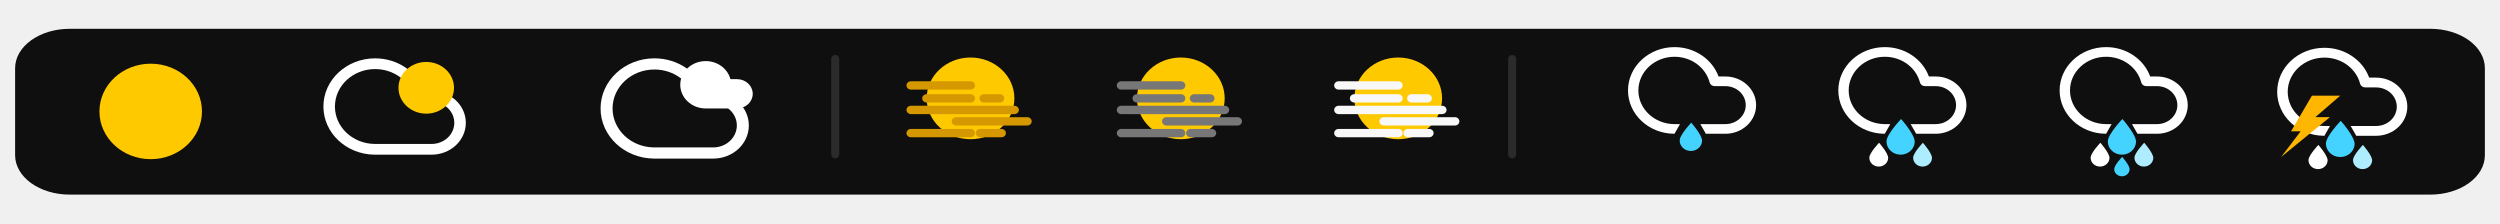
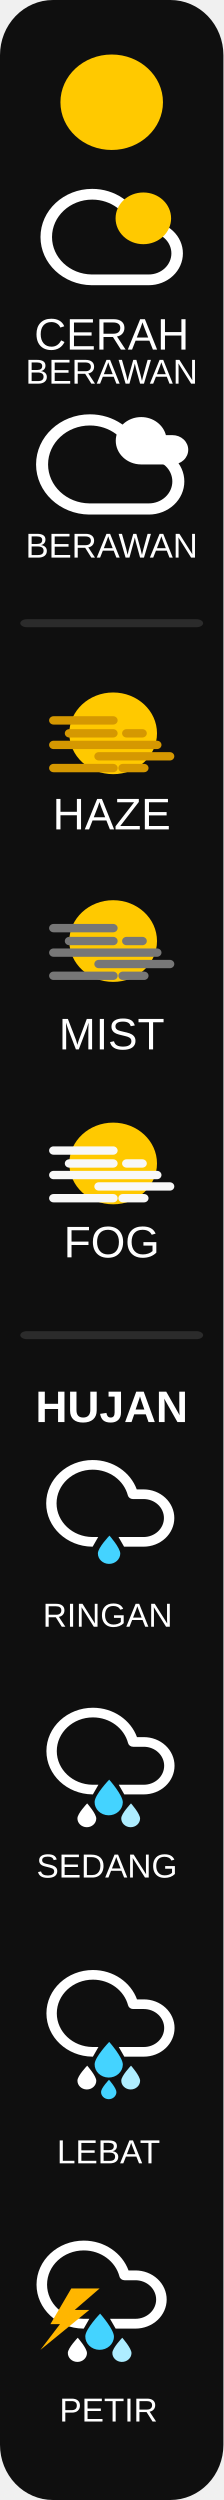
- <svg xmlns="http://www.w3.org/2000/svg" width="100%" height="100%" viewBox="0 0 4700 420" version="1.1" xml:space="preserve" style="fill-rule:evenodd;clip-rule:evenodd;stroke-linejoin:round;stroke-miterlimit:2;">
+ <svg xmlns="http://www.w3.org/2000/svg" width="100%" height="100%" viewBox="0 0 420 4700" version="1.1" xml:space="preserve" style="fill-rule:evenodd;clip-rule:evenodd;stroke-linejoin:round;stroke-miterlimit:2;">
  <g transform="matrix(1.25333,0,0,1.12,0,0)">
-     <g transform="matrix(1.01026,0,0,0.816215,-19.2352,34.4597)">
+     <g transform="matrix(6.2618e-17,1.14437,-0.982823,6.73447e-17,351.833,-47.4707)">
      <path d="M3708.51,97.917C3708.51,76.462 3699.99,55.885 3684.82,40.713C3669.64,25.542 3649.07,17.018 3627.61,17.018L122.381,17.018C100.925,17.018 80.348,25.542 65.177,40.713C50.005,55.885 41.482,76.462 41.482,97.917L41.482,277.083C41.482,298.538 50.005,319.115 65.177,334.287C80.348,349.458 100.925,357.982 122.381,357.982L3627.61,357.982C3649.07,357.982 3669.64,349.458 3684.82,334.287C3699.99,319.115 3708.51,298.538 3708.51,277.083L3708.51,97.917Z" style="fill:rgb(15,15,15);" />
    </g>
-     <g transform="matrix(0.711986,0,0,0.742135,1154.88,40.8051)">
+     <g transform="matrix(0.711986,0,0,0.742135,-1864.91,3268.52)">
      <path d="M2815.05,247.568L2814.01,247.568L2814.01,247.561L2813.87,247.56C2760.38,246.882 2717.14,203.236 2717.14,149.57C2717.14,95.484 2761.06,51.573 2815.14,51.573C2858.19,51.573 2894.79,79.389 2907.93,118.001L2922.29,118.001C2939.46,118.001 2955.94,124.824 2968.08,136.969C2980.23,149.115 2987.05,165.587 2987.05,182.764L2987.05,182.805C2987.05,199.981 2980.23,216.454 2968.08,228.599C2955.94,240.745 2939.46,247.568 2922.29,247.568L2881.19,247.568L2869.55,225.728L2922.29,225.728C2933.67,225.728 2944.59,221.206 2952.64,213.156C2960.69,205.107 2965.21,194.189 2965.21,182.805L2965.21,182.764C2965.21,171.38 2960.69,160.462 2952.64,152.412C2944.59,144.363 2933.67,139.84 2922.29,139.84L2899.75,139.84C2894.72,139.84 2890.33,136.397 2889.14,131.504C2881.03,98.179 2850.95,73.412 2815.14,73.412C2773.11,73.412 2738.98,107.538 2738.98,149.57C2738.98,191.274 2772.58,225.195 2814.15,225.722L2814.32,225.728L2826.69,225.728L2815.05,247.568Z" style="fill:white;" />
    </g>
-     <g transform="matrix(0.711986,0,0,0.742135,822.918,40.8051)">
+     <g transform="matrix(0.711986,0,0,0.742135,-1864.94,2828.3)">
      <path d="M2815.05,247.568L2814.01,247.568L2814.01,247.561L2813.87,247.56C2760.38,246.882 2717.14,203.236 2717.14,149.57C2717.14,95.484 2761.06,51.573 2815.14,51.573C2858.19,51.573 2894.79,79.389 2907.93,118.001L2922.29,118.001C2939.46,118.001 2955.94,124.824 2968.08,136.969C2980.23,149.115 2987.05,165.587 2987.05,182.764L2987.05,182.805C2987.05,199.981 2980.23,216.454 2968.08,228.599C2955.94,240.745 2939.46,247.568 2922.29,247.568L2881.19,247.568L2869.55,225.728L2922.29,225.728C2933.67,225.728 2944.59,221.206 2952.64,213.156C2960.69,205.107 2965.21,194.189 2965.21,182.805L2965.21,182.764C2965.21,171.38 2960.69,160.462 2952.64,152.412C2944.59,144.363 2933.67,139.84 2922.29,139.84L2899.75,139.84C2894.72,139.84 2890.33,136.397 2889.14,131.504C2881.03,98.179 2850.95,73.412 2815.14,73.412C2773.11,73.412 2738.98,107.538 2738.98,149.57C2738.98,191.274 2772.58,225.195 2814.15,225.722L2814.32,225.728L2826.69,225.728L2815.05,247.568Z" style="fill:white;" />
    </g>
-     <g transform="matrix(0.564825,0,0,0.588742,1232.06,79.8479)">
+     <g transform="matrix(0.564825,0,0,0.588742,-1140.66,2451.52)">
      <path d="M2310.17,214.2C2310.17,214.2 2339.2,249.322 2338.87,265.723C2338.55,282.125 2324.97,295.176 2308.57,294.849C2292.16,294.523 2279.11,280.943 2279.44,264.542C2279.77,248.14 2310.17,214.2 2310.17,214.2Z" style="fill:rgb(68,211,255);" />
    </g>
-     <g transform="matrix(0.711986,0,0,0.742135,1538.8,40.8051)">
+     <g transform="matrix(0.711986,0,0,0.742135,-1480.99,3268.52)">
      <path d="M2310.17,214.2C2310.17,214.2 2339.2,249.322 2338.87,265.723C2338.55,282.125 2324.97,295.176 2308.57,294.849C2292.16,294.523 2279.11,280.943 2279.44,264.542C2279.77,248.14 2310.17,214.2 2310.17,214.2Z" style="fill:rgb(68,211,255);" />
      <g transform="matrix(0.544939,0,0,0.544939,1050.81,183.081)">
        <path d="M2310.17,214.2C2310.17,214.2 2339.2,249.322 2338.87,265.723C2338.55,282.125 2324.97,295.176 2308.57,294.849C2292.16,294.523 2279.11,280.943 2279.44,264.542C2279.77,248.14 2310.17,214.2 2310.17,214.2Z" style="fill:rgb(68,211,255);" />
      </g>
    </g>
-     <g transform="matrix(0.711986,0,0,0.742135,1206.84,40.8051)">
+     <g transform="matrix(0.711986,0,0,0.742135,-1481.02,2828.3)">
      <path d="M2310.17,214.2C2310.17,214.2 2339.2,249.322 2338.87,265.723C2338.55,282.125 2324.97,295.176 2308.57,294.849C2292.16,294.523 2279.11,280.943 2279.44,264.542C2279.77,248.14 2310.17,214.2 2310.17,214.2Z" style="fill:rgb(68,211,255);" />
    </g>
-     <g transform="matrix(0.711986,0,0,0.742135,1538.8,40.8051)">
+     <g transform="matrix(0.711986,0,0,0.742135,-1480.99,3268.52)">
      <path d="M2263.77,267.928C2263.77,267.928 2283.15,291.38 2282.94,302.331C2282.72,313.283 2273.65,321.997 2262.7,321.779C2251.75,321.561 2243.03,312.493 2243.25,301.542C2243.47,290.59 2263.77,267.928 2263.77,267.928Z" style="fill:white;" />
    </g>
-     <g transform="matrix(0.711986,0,0,0.742135,1206.84,40.8051)">
+     <g transform="matrix(0.711986,0,0,0.742135,-1481.02,2828.3)">
      <path d="M2263.77,267.928C2263.77,267.928 2283.15,291.38 2282.94,302.331C2282.72,313.283 2273.65,321.997 2262.7,321.779C2251.75,321.561 2243.03,312.493 2243.25,301.542C2243.47,290.59 2263.77,267.928 2263.77,267.928Z" style="fill:white;" />
    </g>
-     <g transform="matrix(0.711986,0,0,0.742135,1538.8,40.8051)">
+     <g transform="matrix(0.711986,0,0,0.742135,-1480.99,3268.52)">
      <path d="M2356.09,267.928C2356.09,267.928 2375.47,291.38 2375.26,302.331C2375.04,313.283 2365.97,321.997 2355.02,321.779C2344.07,321.561 2335.35,312.493 2335.57,301.542C2335.79,290.59 2356.09,267.928 2356.09,267.928Z" style="fill:rgb(174,237,255);" />
    </g>
-     <g transform="matrix(0.711986,0,0,0.742135,1206.84,40.8051)">
+     <g transform="matrix(0.711986,0,0,0.742135,-1481.02,2828.3)">
      <path d="M2356.09,267.928C2356.09,267.928 2375.47,291.38 2375.26,302.331C2375.04,313.283 2365.97,321.997 2355.02,321.779C2344.07,321.561 2335.35,312.493 2335.57,301.542C2335.79,290.59 2356.09,267.928 2356.09,267.928Z" style="fill:rgb(174,237,255);" />
    </g>
-     <g transform="matrix(0.711986,0,0,0.742135,1269.87,40.8051)">
+     <g transform="matrix(0.711986,0,0,0.742135,-1102.85,2412.48)">
      <path d="M1744.2,247.568L1743.16,247.568L1743.16,247.561L1743.02,247.56C1689.53,246.882 1646.29,203.236 1646.29,149.57C1646.29,95.484 1690.2,51.573 1744.29,51.573C1787.34,51.573 1823.93,79.389 1837.08,118.001L1851.44,118.001C1868.61,118.001 1885.09,124.824 1897.23,136.969C1909.38,149.115 1916.2,165.587 1916.2,182.764L1916.2,182.805C1916.2,199.981 1909.38,216.454 1897.23,228.599C1885.09,240.745 1868.61,247.568 1851.44,247.568L1810.34,247.568L1798.69,225.728L1851.44,225.728C1862.82,225.728 1873.74,221.206 1881.79,213.156C1889.84,205.107 1894.36,194.189 1894.36,182.805L1894.36,182.764C1894.36,171.38 1889.84,160.462 1881.79,152.412C1873.74,144.363 1862.82,139.84 1851.44,139.84L1828.9,139.84C1823.87,139.84 1819.48,136.397 1818.29,131.504C1810.18,98.179 1780.1,73.412 1744.29,73.412C1702.26,73.412 1668.13,107.538 1668.13,149.57C1668.13,191.274 1701.73,225.195 1743.3,225.722L1743.47,225.728L1755.84,225.728L1744.2,247.568Z" style="fill:white;" />
    </g>
-     <g transform="matrix(0.711986,0,0,0.742135,107.158,37.2503)">
+     <g transform="matrix(0.711986,0,0,0.742135,-317.208,256.361)">
      <path d="M638.514,299.637L638.521,299.645L758.885,299.645C777.979,299.645 796.291,292.06 809.793,278.559C823.294,265.057 830.879,246.745 830.879,227.651L830.879,227.605C830.879,208.511 823.294,190.199 809.793,176.698C796.291,163.196 777.979,155.611 758.885,155.611L742.926,155.611C728.312,112.688 687.628,81.766 639.776,81.766C579.651,81.766 530.837,130.58 530.837,190.706C530.837,250.363 578.895,298.883 638.367,299.636L638.514,299.637ZM638.86,275.367L638.675,275.36C592.458,274.775 555.115,237.066 555.115,190.706C555.115,143.98 593.051,106.044 639.776,106.044C679.586,106.044 713.017,133.577 722.039,170.623C723.364,176.061 728.236,179.889 733.834,179.889L758.885,179.889C771.541,179.89 783.677,184.917 792.626,193.865C801.574,202.813 806.601,214.95 806.601,227.605L806.601,227.651C806.601,240.306 801.574,252.443 792.626,261.391C783.677,270.34 771.541,275.367 758.886,275.367L638.86,275.367Z" style="fill:white;" />
    </g>
-     <g transform="matrix(0.711986,0,0,0.742135,107.158,37.2503)">
+     <g transform="matrix(0.711986,0,0,0.742135,-317.208,256.361)">
      <circle cx="747.505" cy="148.396" r="58.487" style="fill:rgb(255,201,0);" />
    </g>
-     <g transform="matrix(1.1247,0,0,1.17233,615.079,-8.85566)">
+     <g transform="matrix(1.1247,0,0,1.17233,-671,1056.97)">
      <circle cx="747.505" cy="148.396" r="58.487" style="fill:rgb(255,201,0);" />
    </g>
-     <g transform="matrix(1.1247,0,0,1.17233,930.535,-8.85566)">
+     <g transform="matrix(1.1247,0,0,1.17233,-671,1405.65)">
      <circle cx="747.505" cy="148.396" r="58.487" style="fill:rgb(255,201,0);" />
    </g>
-     <g transform="matrix(1.1247,0,0,1.17233,1256.61,-8.85566)">
+     <g transform="matrix(1.1247,0,0,1.17233,-671.005,1778.99)">
      <circle cx="747.505" cy="148.396" r="58.487" style="fill:rgb(255,201,0);" />
    </g>
-     <g transform="matrix(0.504701,0,0,0.644662,766.927,40.5088)">
+     <g transform="matrix(0.504701,0,0,0.644662,-519.152,1106.33)">
      <path d="M1187.89,170.509L1364.91,170.509C1372.27,170.509 1378.24,165.635 1378.24,159.632C1378.24,153.629 1372.27,148.755 1364.91,148.755L1187.89,148.755C1180.53,148.755 1174.56,153.629 1174.56,159.632C1174.56,165.635 1180.53,170.509 1187.89,170.509Z" style="fill:rgb(213,152,1);" />
    </g>
-     <g transform="matrix(0.504701,0,0,0.644662,1082.38,40.5088)">
+     <g transform="matrix(0.504701,0,0,0.644662,-519.155,1455.01)">
      <path d="M1187.89,170.509L1364.91,170.509C1372.27,170.509 1378.24,165.635 1378.24,159.632C1378.24,153.629 1372.27,148.755 1364.91,148.755L1187.89,148.755C1180.53,148.755 1174.56,153.629 1174.56,159.632C1174.56,165.635 1180.53,170.509 1187.89,170.509Z" style="fill:rgb(119,119,119);" />
    </g>
-     <g transform="matrix(0.504701,0,0,0.644662,1408.46,40.5088)">
+     <g transform="matrix(0.504701,0,0,0.644662,-519.155,1828.36)">
      <path d="M1187.89,170.509L1364.91,170.509C1372.27,170.509 1378.24,165.635 1378.24,159.632C1378.24,153.629 1372.27,148.755 1364.91,148.755L1187.89,148.755C1180.53,148.755 1174.56,153.629 1174.56,159.632C1174.56,165.635 1180.53,170.509 1187.89,170.509Z" style="fill:rgb(248,248,248);" />
    </g>
-     <g transform="matrix(0.876298,0,0,0.644662,325.513,81.6337)">
+     <g transform="matrix(0.876298,0,0,0.644662,-960.566,1147.46)">
      <path d="M1187.89,170.509L1364.91,170.509C1369.15,170.509 1372.59,165.635 1372.59,159.632C1372.59,153.629 1369.15,148.755 1364.91,148.755L1187.89,148.755C1183.65,148.755 1180.21,153.629 1180.21,159.632C1180.21,165.635 1183.65,170.509 1187.89,170.509Z" style="fill:rgb(213,152,1);" />
    </g>
-     <g transform="matrix(0.876298,0,0,0.644662,640.969,81.6337)">
+     <g transform="matrix(0.876298,0,0,0.644662,-960.566,1496.14)">
      <path d="M1187.89,170.509L1364.91,170.509C1369.15,170.509 1372.59,165.635 1372.59,159.632C1372.59,153.629 1369.15,148.755 1364.91,148.755L1187.89,148.755C1183.65,148.755 1180.21,153.629 1180.21,159.632C1180.21,165.635 1183.65,170.509 1187.89,170.509Z" style="fill:rgb(119,119,119);" />
    </g>
-     <g transform="matrix(0.876298,0,0,0.644662,967.046,81.6337)">
+     <g transform="matrix(0.876298,0,0,0.644662,-960.569,1869.48)">
      <path d="M1187.89,170.509L1364.91,170.509C1369.15,170.509 1372.59,165.635 1372.59,159.632C1372.59,153.629 1369.15,148.755 1364.91,148.755L1187.89,148.755C1183.65,148.755 1180.21,153.629 1180.21,159.632C1180.21,165.635 1183.65,170.509 1187.89,170.509Z" style="fill:rgb(248,248,248);" />
    </g>
-     <g transform="matrix(0.601665,0,0,1.62666,719.594,-55.9774)">
+     <g transform="matrix(0.601665,0,0,1.62666,-566.485,1009.84)">
      <path d="M1187.89,163.943L1364.91,163.943C1371.08,163.943 1376.09,162.011 1376.09,159.632C1376.09,157.253 1371.08,155.321 1364.91,155.321L1187.89,155.321C1181.72,155.321 1176.71,157.253 1176.71,159.632C1176.71,162.011 1181.72,163.943 1187.89,163.943Z" style="fill:rgb(213,152,1);" />
    </g>
-     <g transform="matrix(0.601665,0,0,1.62666,1035.05,-55.9774)">
+     <g transform="matrix(0.601665,0,0,1.62666,-566.485,1358.53)">
      <path d="M1187.89,163.943L1364.91,163.943C1371.08,163.943 1376.09,162.011 1376.09,159.632C1376.09,157.253 1371.08,155.321 1364.91,155.321L1187.89,155.321C1181.72,155.321 1176.71,157.253 1176.71,159.632C1176.71,162.011 1181.72,163.943 1187.89,163.943Z" style="fill:rgb(119,119,119);" />
    </g>
-     <g transform="matrix(0.601665,0,0,1.62666,1361.13,-55.9774)">
+     <g transform="matrix(0.601665,0,0,1.62666,-566.485,1731.87)">
      <path d="M1187.89,163.943L1364.91,163.943C1371.08,163.943 1376.09,162.011 1376.09,159.632C1376.09,157.253 1371.08,155.321 1364.91,155.321L1187.89,155.321C1181.72,155.321 1176.71,157.253 1176.71,159.632C1176.71,162.011 1181.72,163.943 1187.89,163.943Z" style="fill:rgb(248,248,248);" />
    </g>
-     <g transform="matrix(0.504701,0,0,1.62666,766.927,-36.247)">
+     <g transform="matrix(0.504701,0,0,1.62666,-519.152,1029.57)">
      <path d="M1187.89,163.943L1364.91,163.943C1372.27,163.943 1378.24,162.011 1378.24,159.632C1378.24,157.253 1372.27,155.321 1364.91,155.321L1187.89,155.321C1180.53,155.321 1174.56,157.253 1174.56,159.632C1174.56,162.011 1180.53,163.943 1187.89,163.943Z" style="fill:rgb(213,152,1);" />
    </g>
-     <g transform="matrix(0.504701,0,0,1.62666,1082.38,-36.247)">
+     <g transform="matrix(0.504701,0,0,1.62666,-519.155,1378.26)">
      <path d="M1187.89,163.943L1364.91,163.943C1372.27,163.943 1378.24,162.011 1378.24,159.632C1378.24,157.253 1372.27,155.321 1364.91,155.321L1187.89,155.321C1180.53,155.321 1174.56,157.253 1174.56,159.632C1174.56,162.011 1180.53,163.943 1187.89,163.943Z" style="fill:rgb(119,119,119);" />
    </g>
-     <g transform="matrix(0.504701,0,0,1.62666,1408.46,-36.247)">
+     <g transform="matrix(0.504701,0,0,1.62666,-519.155,1751.6)">
      <path d="M1187.89,163.943L1364.91,163.943C1372.27,163.943 1378.24,162.011 1378.24,159.632C1378.24,157.253 1372.27,155.321 1364.91,155.321L1187.89,155.321C1180.53,155.321 1174.56,157.253 1174.56,159.632C1174.56,162.011 1180.53,163.943 1187.89,163.943Z" style="fill:rgb(248,248,248);" />
    </g>
-     <g transform="matrix(0.179405,0,0,1.62666,1257.28,-36.247)">
+     <g transform="matrix(0.179405,0,0,1.62666,-28.7987,1029.57)">
      <path d="M1187.89,163.943L1364.91,163.943C1385.6,163.943 1402.4,162.011 1402.4,159.632C1402.4,157.253 1385.6,155.321 1364.91,155.321L1187.89,155.321C1167.19,155.321 1150.39,157.253 1150.39,159.632C1150.39,162.011 1167.19,163.943 1187.89,163.943Z" style="fill:rgb(213,152,1);" />
    </g>
-     <g transform="matrix(0.179405,0,0,1.62666,1572.74,-36.247)">
+     <g transform="matrix(0.179405,0,0,1.62666,-28.7948,1378.26)">
      <path d="M1187.89,163.943L1364.91,163.943C1385.6,163.943 1402.4,162.011 1402.4,159.632C1402.4,157.253 1385.6,155.321 1364.91,155.321L1187.89,155.321C1167.19,155.321 1150.39,157.253 1150.39,159.632C1150.39,162.011 1167.19,163.943 1187.89,163.943Z" style="fill:rgb(119,119,119);" />
    </g>
-     <g transform="matrix(0.179405,0,0,1.62666,1898.81,-36.247)">
+     <g transform="matrix(0.179405,0,0,1.62666,-28.8048,1751.6)">
      <path d="M1187.89,163.943L1364.91,163.943C1385.6,163.943 1402.4,162.011 1402.4,159.632C1402.4,157.253 1385.6,155.321 1364.91,155.321L1187.89,155.321C1167.19,155.321 1150.39,157.253 1150.39,159.632C1150.39,162.011 1167.19,163.943 1187.89,163.943Z" style="fill:rgb(248,248,248);" />
    </g>
-     <g transform="matrix(0.371595,0,0,0.644662,948.604,62.2041)">
+     <g transform="matrix(0.371595,0,0,0.644662,-337.475,1128.03)">
      <path d="M1187.89,170.509L1364.91,170.509C1374.9,170.509 1383.01,165.635 1383.01,159.632C1383.01,153.629 1374.9,148.755 1364.91,148.755L1187.89,148.755C1177.9,148.755 1169.79,153.629 1169.79,159.632C1169.79,165.635 1177.9,170.509 1187.89,170.509Z" style="fill:rgb(213,152,1);" />
    </g>
-     <g transform="matrix(0.371595,0,0,0.644662,1264.06,62.2041)">
+     <g transform="matrix(0.371595,0,0,0.644662,-337.475,1476.71)">
      <path d="M1187.89,170.509L1364.91,170.509C1374.9,170.509 1383.01,165.635 1383.01,159.632C1383.01,153.629 1374.9,148.755 1364.91,148.755L1187.89,148.755C1177.9,148.755 1169.79,153.629 1169.79,159.632C1169.79,165.635 1177.9,170.509 1187.89,170.509Z" style="fill:rgb(119,119,119);" />
    </g>
-     <g transform="matrix(0.371595,0,0,0.644662,1590.14,62.2041)">
+     <g transform="matrix(0.371595,0,0,0.644662,-337.475,1850.05)">
      <path d="M1187.89,170.509L1364.91,170.509C1374.9,170.509 1383.01,165.635 1383.01,159.632C1383.01,153.629 1374.9,148.755 1364.91,148.755L1187.89,148.755C1177.9,148.755 1169.79,153.629 1169.79,159.632C1169.79,165.635 1177.9,170.509 1187.89,170.509Z" style="fill:rgb(248,248,248);" />
    </g>
-     <g transform="matrix(0.133465,0,0,0.644662,1317.4,62.2041)">
+     <g transform="matrix(0.133465,0,0,0.644662,31.3213,1128.03)">
      <path d="M1187.89,170.509L1364.91,170.509C1392.73,170.509 1415.31,165.635 1415.31,159.632C1415.31,153.629 1392.73,148.755 1364.91,148.755L1187.89,148.755C1160.07,148.755 1137.49,153.629 1137.49,159.632C1137.49,165.635 1160.07,170.509 1187.89,170.509Z" style="fill:rgb(213,152,1);" />
    </g>
-     <g transform="matrix(0.133465,0,0,0.644662,1632.86,62.2041)">
+     <g transform="matrix(0.133465,0,0,0.644662,31.3252,1476.71)">
      <path d="M1187.89,170.509L1364.91,170.509C1392.73,170.509 1415.31,165.635 1415.31,159.632C1415.31,153.629 1392.73,148.755 1364.91,148.755L1187.89,148.755C1160.07,148.755 1137.49,153.629 1137.49,159.632C1137.49,165.635 1160.07,170.509 1187.89,170.509Z" style="fill:rgb(119,119,119);" />
    </g>
-     <g transform="matrix(0.133465,0,0,0.644662,1958.93,62.2041)">
+     <g transform="matrix(0.133465,0,0,0.644662,31.3152,1850.05)">
      <path d="M1187.89,170.509L1364.91,170.509C1392.73,170.509 1415.31,165.635 1415.31,159.632C1415.31,153.629 1392.73,148.755 1364.91,148.755L1187.89,148.755C1160.07,148.755 1137.49,153.629 1137.49,159.632C1137.49,165.635 1160.07,170.509 1187.89,170.509Z" style="fill:rgb(248,248,248);" />
    </g>
-     <g transform="matrix(0.711986,0,0,0.742135,1225.76,40.8051)">
+     <g transform="matrix(4.35966e-17,0.796744,-1.17272,8.0357e-17,386.079,1074.59)">
      <path d="M1455.79,77.825L1455.79,294.855C1455.79,299.493 1459.56,303.258 1464.19,303.258C1468.83,303.258 1472.6,299.493 1472.6,294.855L1472.6,77.825C1472.6,73.188 1468.83,69.423 1464.19,69.423C1459.56,69.423 1455.79,73.188 1455.79,77.825Z" style="fill:white;fill-opacity:0.12;" />
    </g>
-     <g transform="matrix(0.711986,0,0,0.742135,210.391,40.8051)">
+     <g transform="matrix(4.35966e-17,0.796744,-1.17272,8.0357e-17,386.079,-120.478)">
      <path d="M1455.79,77.825L1455.79,294.855C1455.79,299.493 1459.56,303.258 1464.19,303.258C1468.83,303.258 1472.6,299.493 1472.6,294.855L1472.6,77.825C1472.6,73.188 1468.83,69.423 1464.19,69.423C1459.56,69.423 1455.79,73.188 1455.79,77.825Z" style="fill:white;fill-opacity:0.12;" />
    </g>
-     <g transform="matrix(0.402233,0,0,0.419107,10.9618,15.7021)">
+     <g transform="matrix(0.402233,0,0,0.419107,-47.5465,0.289577)">
      <circle cx="534.765" cy="408.823" r="191.192" style="fill:rgb(255,201,0);" />
    </g>
-     <g transform="matrix(0.402008,0,0,0.418873,801.428,12.6824)">
+     <g transform="matrix(0.402008,0,0,0.418873,-45.3234,610.225)">
      <path d="M445.858,605.202L445.87,605.217L667.799,605.217C703.005,605.216 736.769,591.231 761.663,566.337C786.557,541.442 800.542,507.678 800.542,472.473L800.542,472.388C800.542,437.183 786.557,403.419 761.663,378.524C736.769,353.63 703.005,339.645 667.799,339.645L638.373,339.645C611.429,260.503 536.414,203.489 448.185,203.489C337.325,203.489 247.321,293.493 247.321,404.353C247.321,514.35 335.932,603.811 445.587,605.2L445.858,605.202ZM446.496,560.452L446.154,560.439C360.94,559.36 292.086,489.832 292.086,404.353C292.086,318.199 362.031,248.253 448.185,248.253C521.586,248.253 583.227,299.018 599.862,367.323C602.304,377.351 611.288,384.409 621.609,384.409L667.799,384.409C691.134,384.41 713.511,393.679 730.01,410.178C746.509,426.677 755.778,449.055 755.778,472.388L755.778,472.473C755.778,495.806 746.509,518.184 730.01,534.684C713.511,551.182 691.134,560.452 667.801,560.452L446.496,560.452Z" style="fill:white;" />
      <path d="M638.355,404.345C586.536,403.688 544.663,361.41 544.663,309.429C544.663,257.039 587.197,214.505 639.586,214.505C684.223,214.505 721.704,245.381 731.82,286.918L756.386,286.918C771.953,286.918 786.882,293.102 797.889,304.11C808.897,315.117 815.08,330.046 815.08,345.613L815.08,345.658C815.08,361.225 808.897,376.154 797.889,387.161C786.882,398.169 771.953,404.353 756.386,404.353L638.355,404.353L638.355,404.345Z" style="fill:white;" />
    </g>
-     <g transform="matrix(0.371223,0,0,0.386796,3312.74,18.2395)">
+     <g transform="matrix(0.371223,0,0,0.386796,-48.2415,3699.03)">
      <path d="M534.468,477.14C534.468,477.14 591.028,545.569 590.393,577.524C589.758,609.478 563.299,634.905 531.344,634.27C499.389,633.635 473.962,607.176 474.598,575.221C475.233,543.267 534.468,477.14 534.468,477.14Z" style="fill:rgb(68,211,255);" />
      <path d="M444.056,581.818C444.056,581.818 481.822,627.51 481.398,648.847C480.974,670.183 463.306,687.162 441.969,686.737C420.633,686.313 403.654,668.646 404.079,647.309C404.503,625.972 444.056,581.818 444.056,581.818Z" style="fill:white;" />
      <path d="M623.92,581.818C623.92,581.818 661.686,627.51 661.262,648.847C660.838,670.183 643.17,687.162 621.834,686.737C600.497,686.313 583.518,668.646 583.943,647.309C584.367,625.972 623.92,581.818 623.92,581.818Z" style="fill:rgb(174,237,255);" />
      <path d="M468.316,542.152L466.295,542.152L466.283,542.137L466.025,542.136C361.793,540.816 277.566,455.779 277.566,351.222C277.566,245.845 363.118,160.293 468.495,160.293C552.361,160.293 623.665,214.487 649.277,289.715L677.247,289.715C710.712,289.715 742.806,303.008 766.469,326.671C790.131,350.335 803.425,382.428 803.425,415.893L803.425,415.973C803.425,449.438 790.131,481.532 766.469,505.195C742.806,528.858 710.712,542.151 677.247,542.152L597.172,542.152L574.488,499.601L677.249,499.601C699.428,499.601 720.698,490.79 736.381,475.107C752.064,459.424 760.875,438.153 760.874,415.973L760.874,415.893C760.875,393.713 752.064,372.442 736.381,356.759C720.698,341.076 699.428,332.265 677.247,332.265L633.341,332.265C623.53,332.265 614.992,325.556 612.67,316.024C596.858,251.097 538.265,202.843 468.495,202.843C386.602,202.843 320.116,269.33 320.116,351.222C320.116,432.474 385.564,498.563 466.564,499.589L466.89,499.601L491.001,499.601L468.316,542.152Z" style="fill:white;" />
      <path d="M417.986,367.909L532.492,367.909L431.873,461.141L490.772,461.141L293.346,634.282L372.324,522.776L333.661,522.776L417.986,367.909Z" style="fill:rgb(255,182,0);" />
    </g>
+     <g transform="matrix(4.16894,0,0,4.66523,-222.097,-10901)">
+       <g transform="matrix(12,0,0,12,115.349,2921.96)">
+             </g>
+       <text x="68.679px" y="2921.96px" style="font-family:'ArialMT', 'Arial', sans-serif;font-size:12px;fill:white;">RINGAN</text>
+     </g>
+     <g transform="matrix(5.53181,0,0,6.19035,-349.479,-15700.8)">
+       <g transform="matrix(12,0,0,12,114.134,2921.95)">
+             </g>
+       <text x="72.796px" y="2921.95px" style="font-family:'Arial-BoldMT', 'Arial', sans-serif;font-weight:700;font-size:12px;fill:white;">HUJAN</text>
+     </g>
+     <g transform="matrix(5.53181,0,0,6.19035,-349.479,-16326.5)">
+       <g transform="matrix(12,0,0,12,107.797,2921.96)">
+             </g>
+       <text x="79.133px" y="2921.96px" style="font-family:'ArialMT', 'Arial', sans-serif;font-size:12px;fill:white;">MIST</text>
+     </g>
+     <g transform="matrix(5.53181,0,0,6.19035,-349.479,-15977.4)">
+       <g transform="matrix(12,0,0,12,106.464,2921.96)">
+             </g>
+       <text x="80.466px" y="2921.96px" style="font-family:'ArialMT', 'Arial', sans-serif;font-size:12px;fill:white;">FOG</text>
+     </g>
+     <g transform="matrix(5.53181,0,0,6.19035,-349.479,-16695.8)">
+       <g transform="matrix(12,0,0,12,109.467,2921.96)">
+             </g>
+       <text x="77.463px" y="2921.96px" style="font-family:'ArialMT', 'Arial', sans-serif;font-size:12px;fill:white;">HAZE</text>
+     </g>
+     <g transform="matrix(5.53181,0,0,6.19035,-349.479,-17501.1)">
+       <g transform="matrix(12,0,0,12,114.468,2921.96)">
+             </g>
+       <text x="72.462px" y="2921.96px" style="font-family:'ArialMT', 'Arial', sans-serif;font-size:12px;fill:white;">CERAH</text>
+     </g>
+     <g transform="matrix(5.53181,0,0,6.19035,-349.479,-17432.3)">
+       <g transform="matrix(9.37519,0,0,9.37519,116.819,2920.08)">
+             </g>
+       <text x="70.112px" y="2920.08px" style="font-family:'ArialMT', 'Arial', sans-serif;font-size:9.375px;fill:white;">BERA<tspan x="95.294px 103.795px 110.048px " y="2920.08px 2920.08px 2920.08px ">WAN</tspan>
+       </text>
+     </g>
+     <g transform="matrix(5.53181,0,0,6.19035,-349.479,-17140.3)">
+       <g transform="matrix(9.37519,0,0,9.37519,116.819,2920.08)">
+             </g>
+       <text x="70.112px" y="2920.08px" style="font-family:'ArialMT', 'Arial', sans-serif;font-size:9.375px;fill:white;">BERA<tspan x="95.294px 103.795px 110.048px " y="2920.08px 2920.08px 2920.08px ">WAN</tspan>
+       </text>
+     </g>
+     <g transform="matrix(4.16894,0,0,4.66523,-231.522,-10480)">
+       <g transform="matrix(12,0,0,12,119.357,2921.96)">
+             </g>
+       <text x="68.679px" y="2921.96px" style="font-family:'ArialMT', 'Arial', sans-serif;font-size:12px;fill:white;">SEDANG</text>
+     </g>
+     <g transform="matrix(4.16894,0,0,4.66523,-231.522,-10000.3)">
+       <g transform="matrix(12,0,0,12,113.158,2921.96)">
+             </g>
+       <text x="76.033px" y="2921.96px" style="font-family:'ArialMT', 'Arial', sans-serif;font-size:12px;fill:white;">LEBA<tspan x="105.828px " y="2921.96px ">T</tspan>
+       </text>
+     </g>
+     <g transform="matrix(4.16894,0,0,4.66523,-231.522,-9566.85)">
+       <g transform="matrix(12,0,0,12,112.265,2921.96)">
+             </g>
+       <text x="76.927px" y="2921.96px" style="font-family:'ArialMT', 'Arial', sans-serif;font-size:12px;fill:white;">PETIR</text>
+     </g>
  </g>
</svg>
